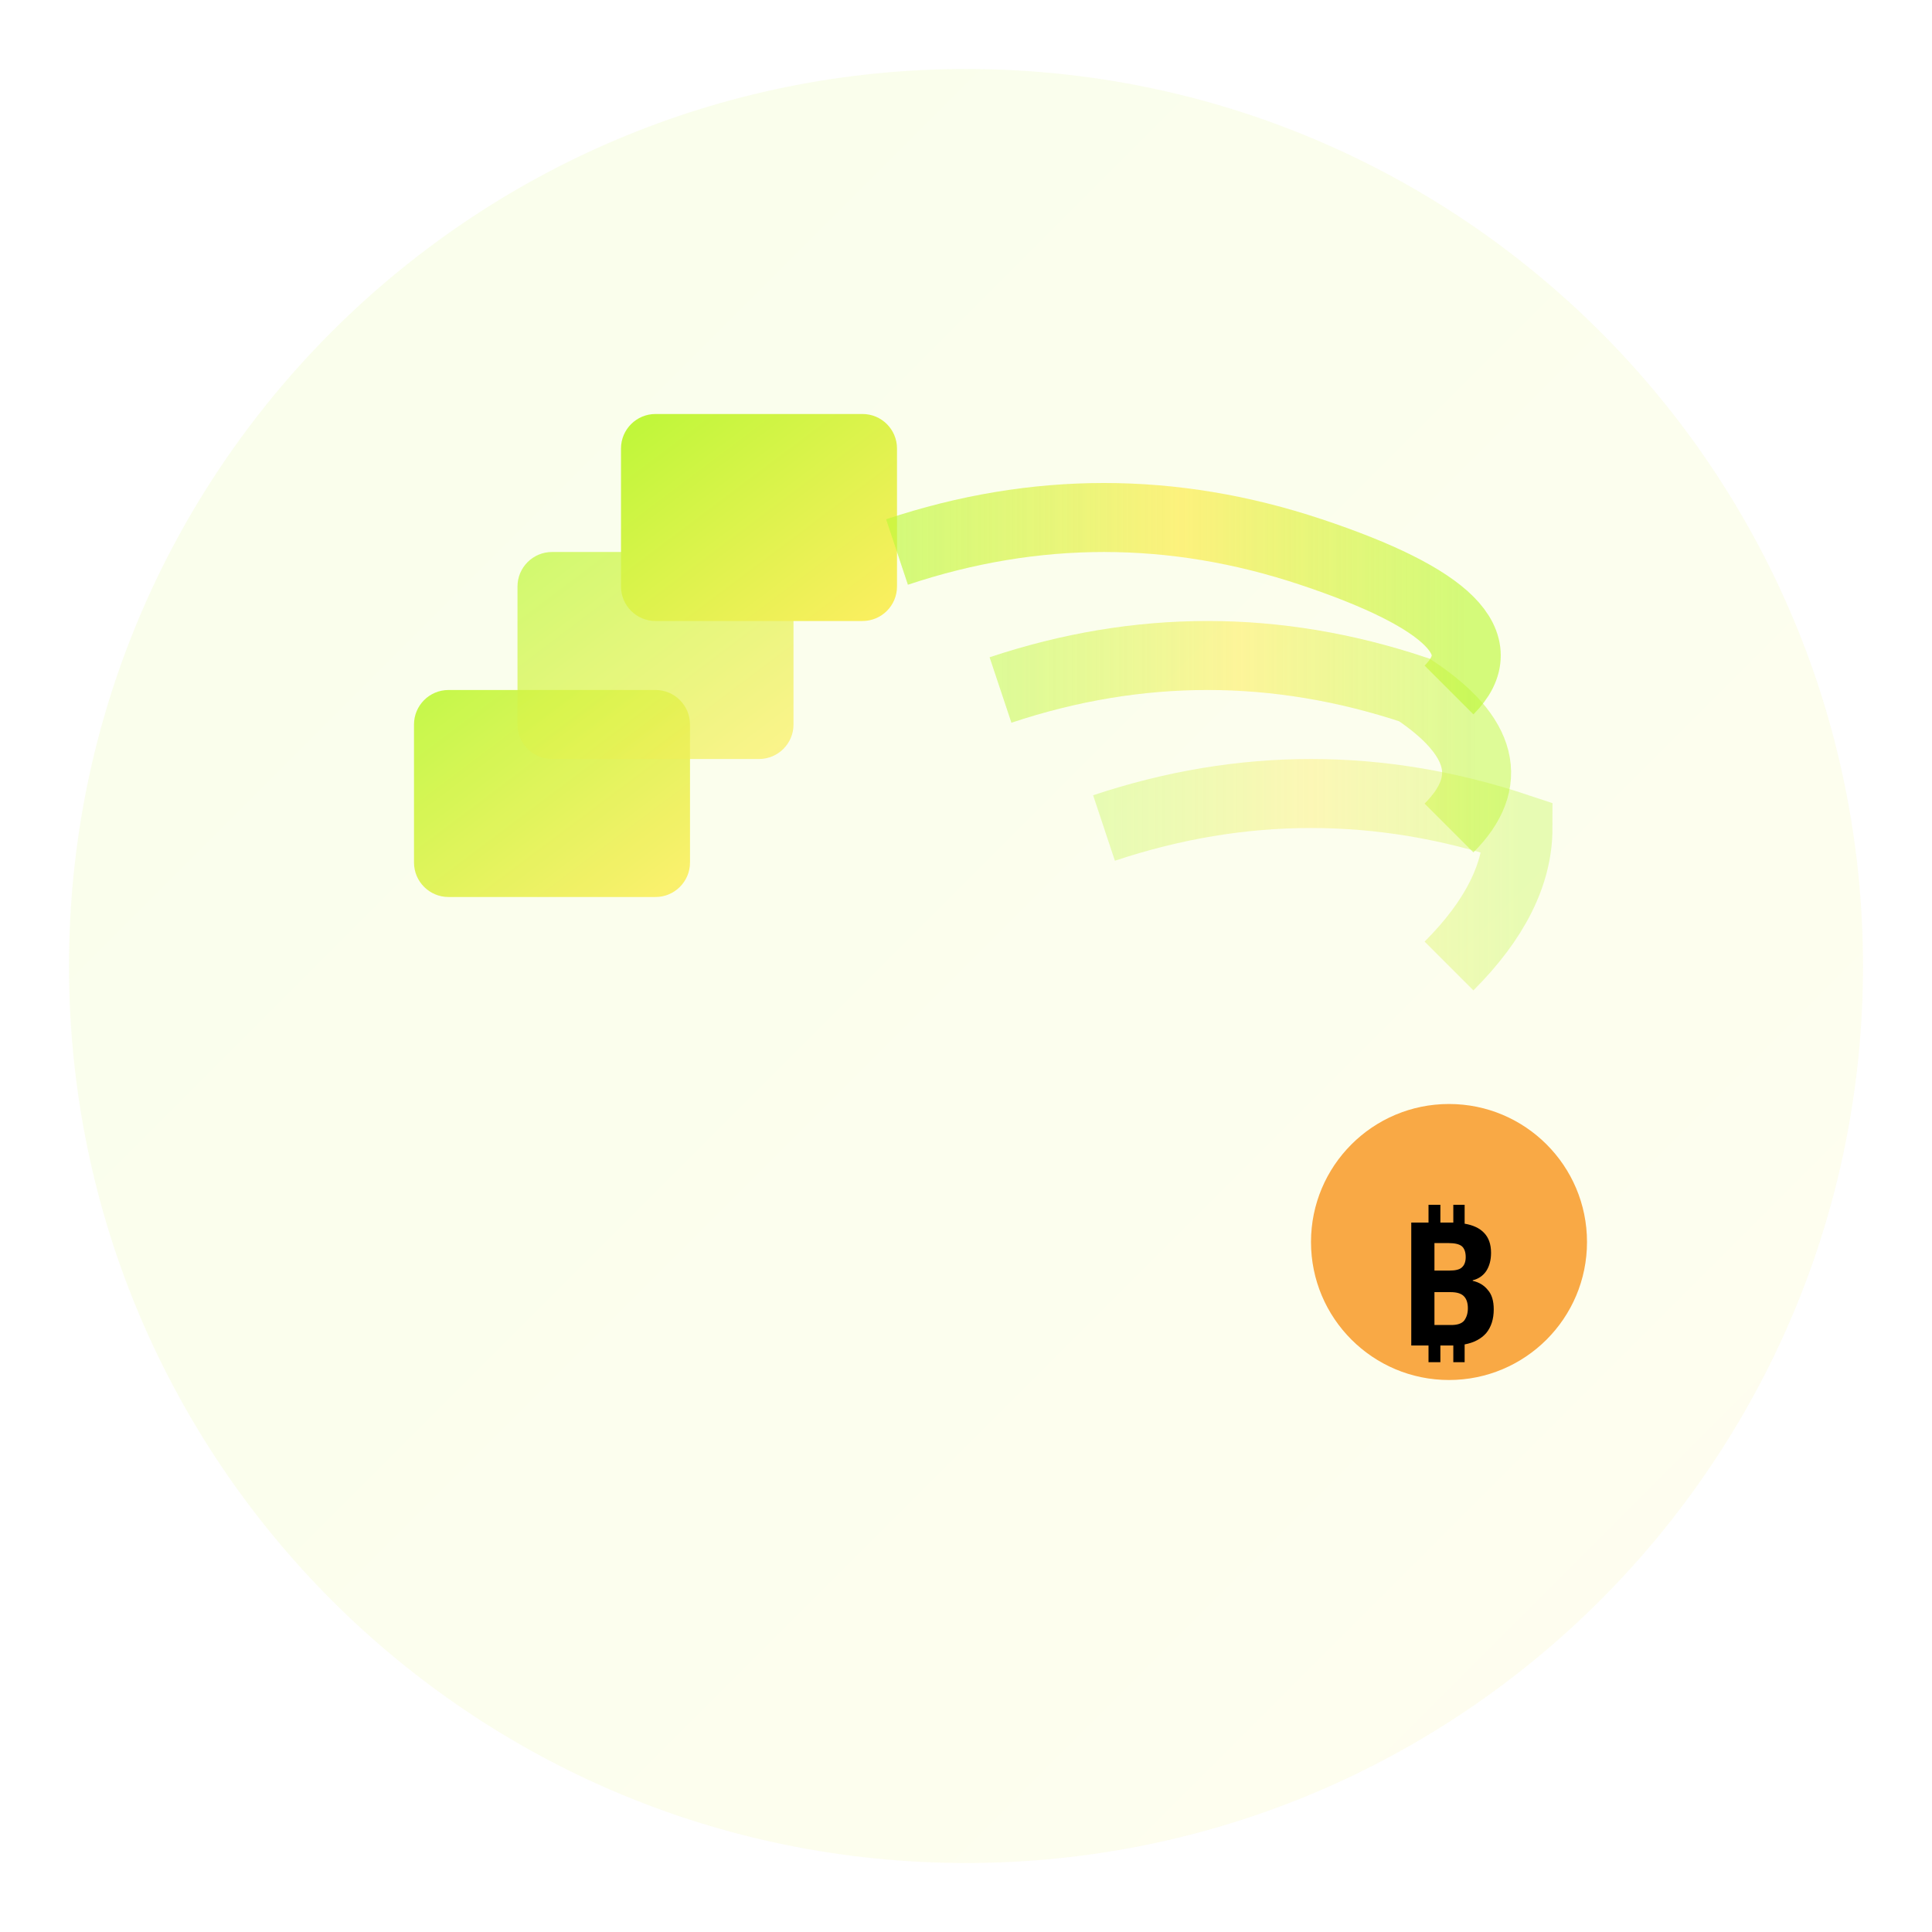
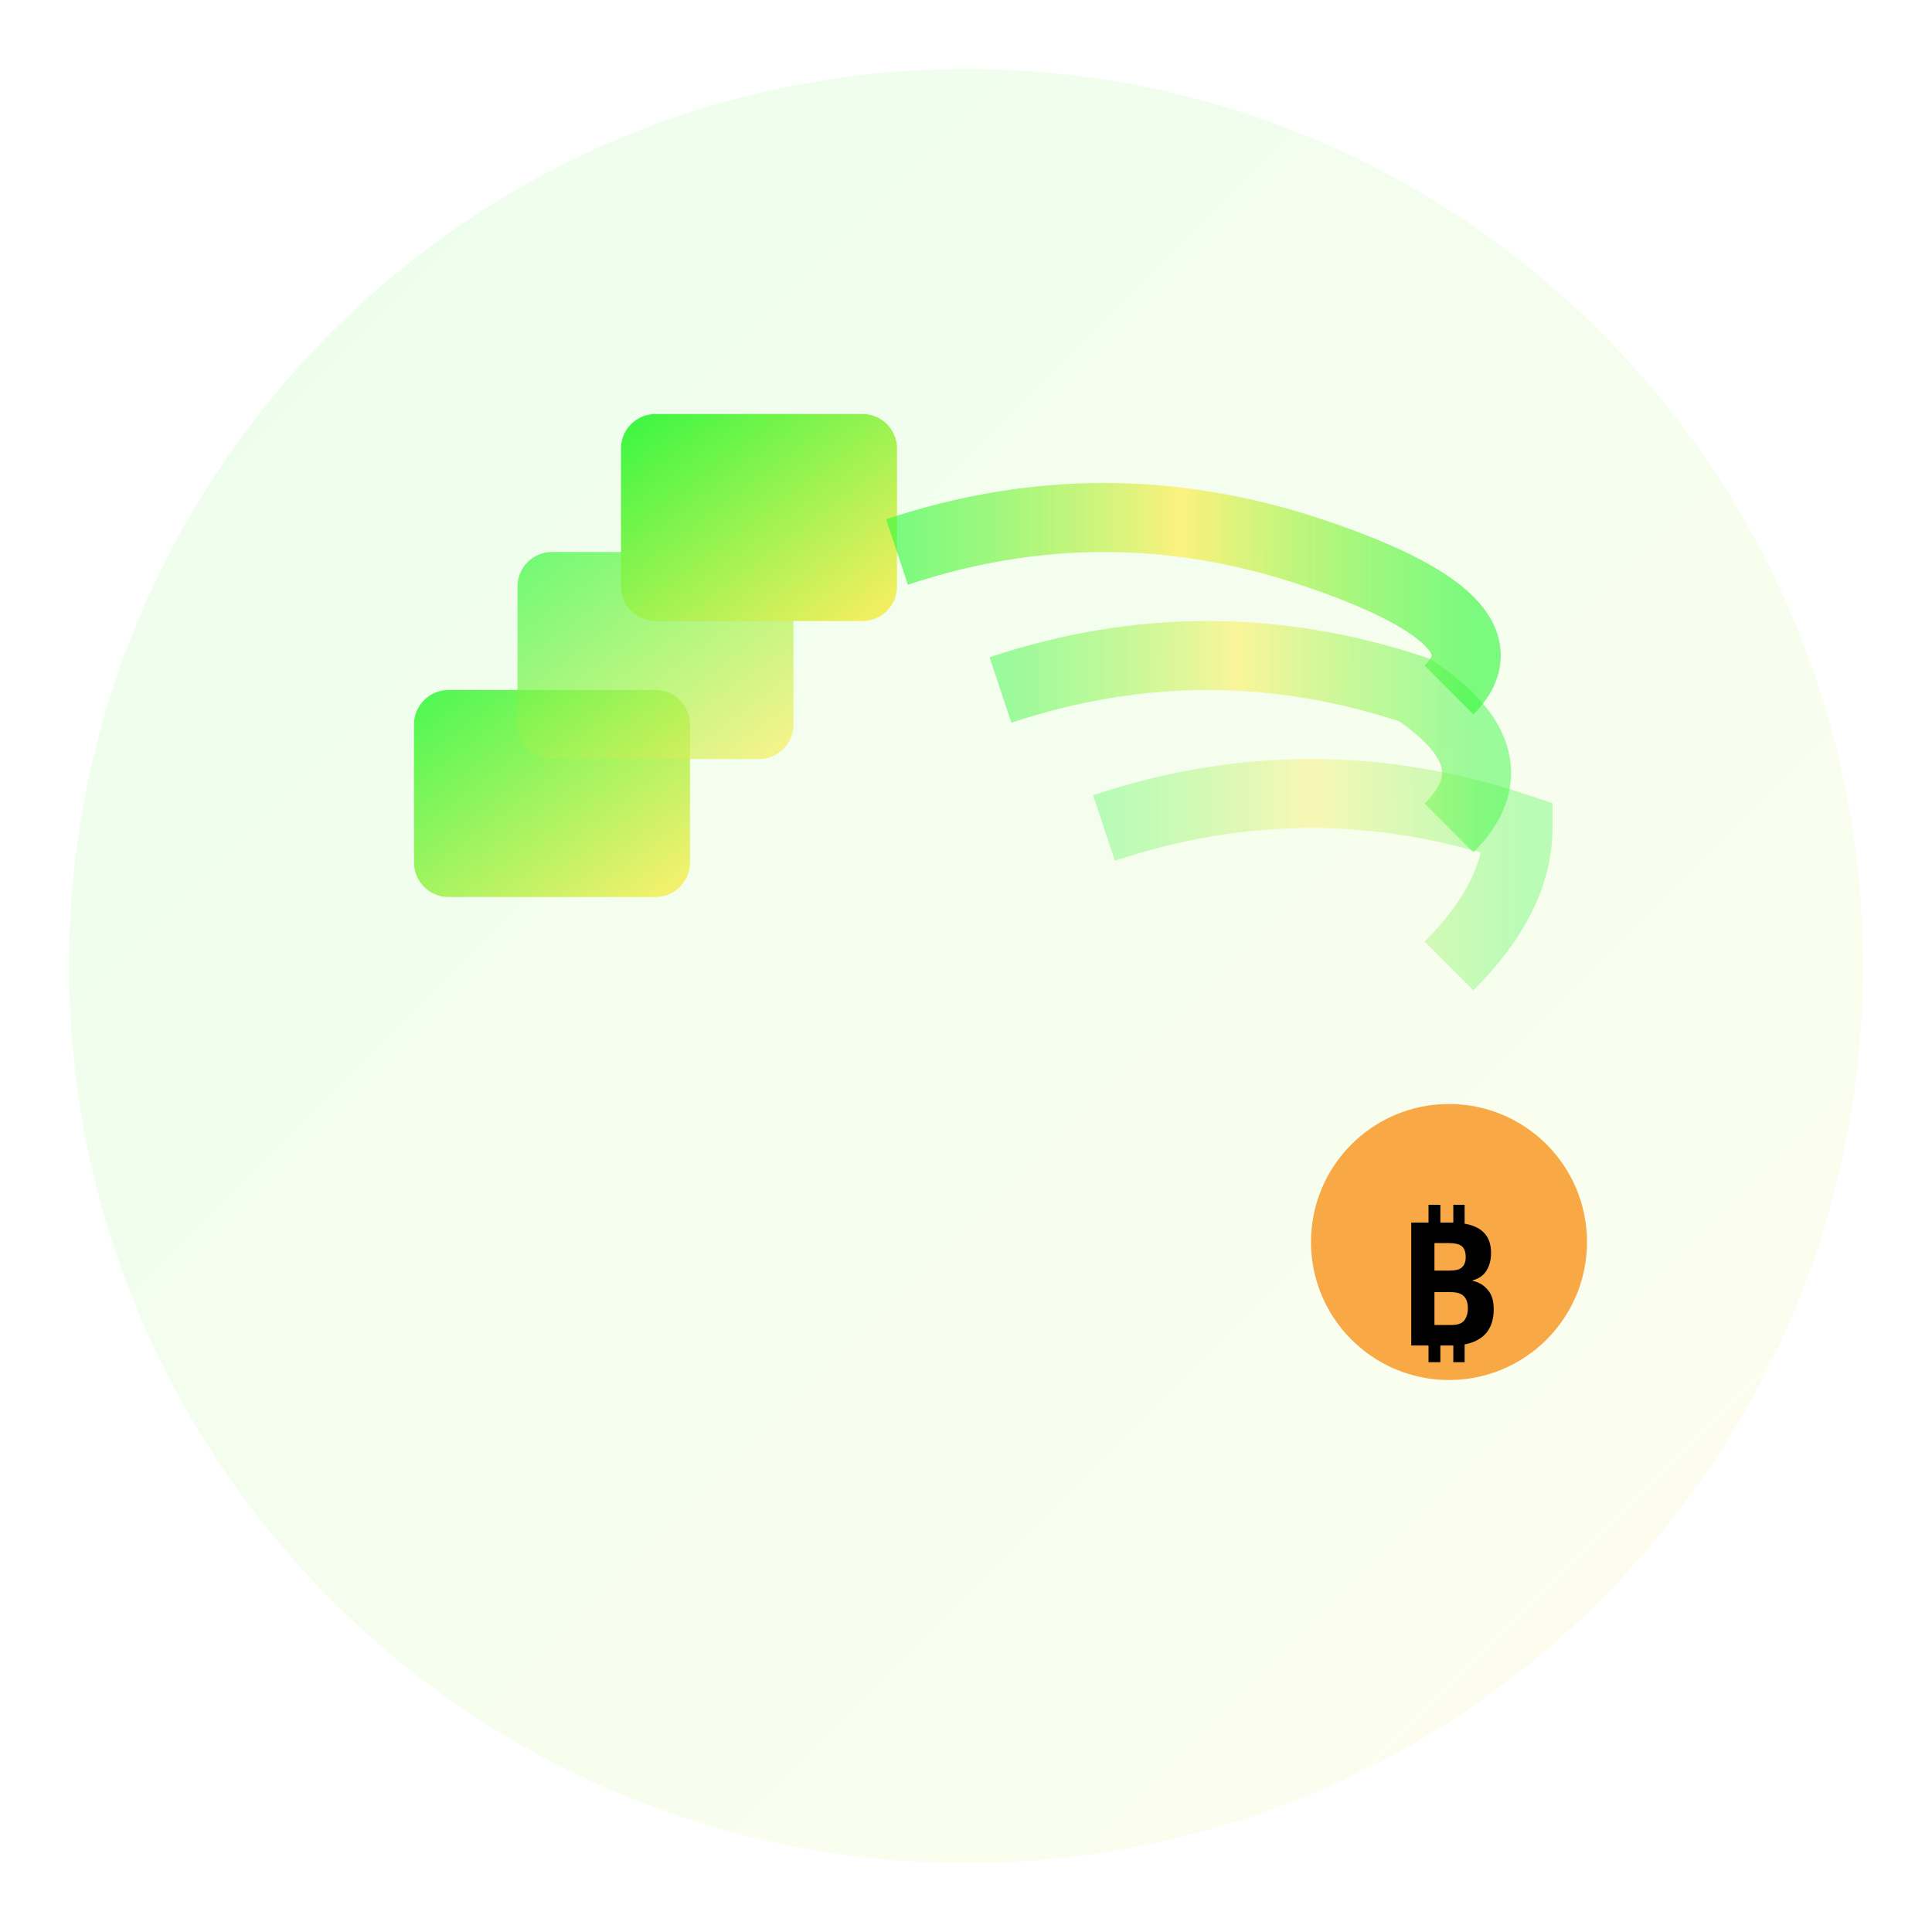
<svg xmlns="http://www.w3.org/2000/svg" width="56" height="56" viewBox="0 0 56 56" fill="none">
  <defs>
    <linearGradient id="iconGradient" x1="0%" y1="0%" x2="100%" y2="100%">
-       <stop offset="0%" style="stop-color:#BDF738;stop-opacity:1" />
+       <stop offset="0%" style="stop-color:#37f741;stop-opacity:1" />
      <stop offset="100%" style="stop-color:#FDEE61;stop-opacity:1" />
    </linearGradient>
    <linearGradient id="flowIconGradient" x1="0%" y1="0%" x2="100%" y2="0%">
-       <stop offset="0%" style="stop-color:#BDF738;stop-opacity:0.8" />
+       <stop offset="0%" style="stop-color:#37f741;stop-opacity:0.8" />
      <stop offset="50%" style="stop-color:#FDEE61;stop-opacity:1" />
-       <stop offset="100%" style="stop-color:#BDF738;stop-opacity:0.8" />
+       <stop offset="100%" style="stop-color:#37f741;stop-opacity:0.8" />
    </linearGradient>
  </defs>
  <circle cx="28" cy="28" r="26" fill="url(#iconGradient)" opacity="0.1" />
  <rect x="12" y="20" width="8" height="6" rx="1" fill="url(#iconGradient)" opacity="0.9" />
  <rect x="15" y="16" width="8" height="6" rx="1" fill="url(#iconGradient)" opacity="0.7" />
  <rect x="18" y="12" width="8" height="6" rx="1" fill="url(#iconGradient)" />
  <path d="M26 16 Q32 14, 38 16 Q44 18, 42 20" stroke="url(#flowIconGradient)" stroke-width="2" fill="none" opacity="0.8" />
  <path d="M29 20 Q35 18, 41 20 Q44 22, 42 24" stroke="url(#flowIconGradient)" stroke-width="2" fill="none" opacity="0.6" />
  <path d="M32 24 Q38 22, 44 24 Q44 26, 42 28" stroke="url(#flowIconGradient)" stroke-width="2" fill="none" opacity="0.4" />
  <circle cx="42" cy="36" r="4" fill="#F7931A" opacity="0.8" />
  <text x="42" y="39" font-family="monospace" font-size="5" font-weight="bold" fill="#000" text-anchor="middle">₿</text>
</svg>
